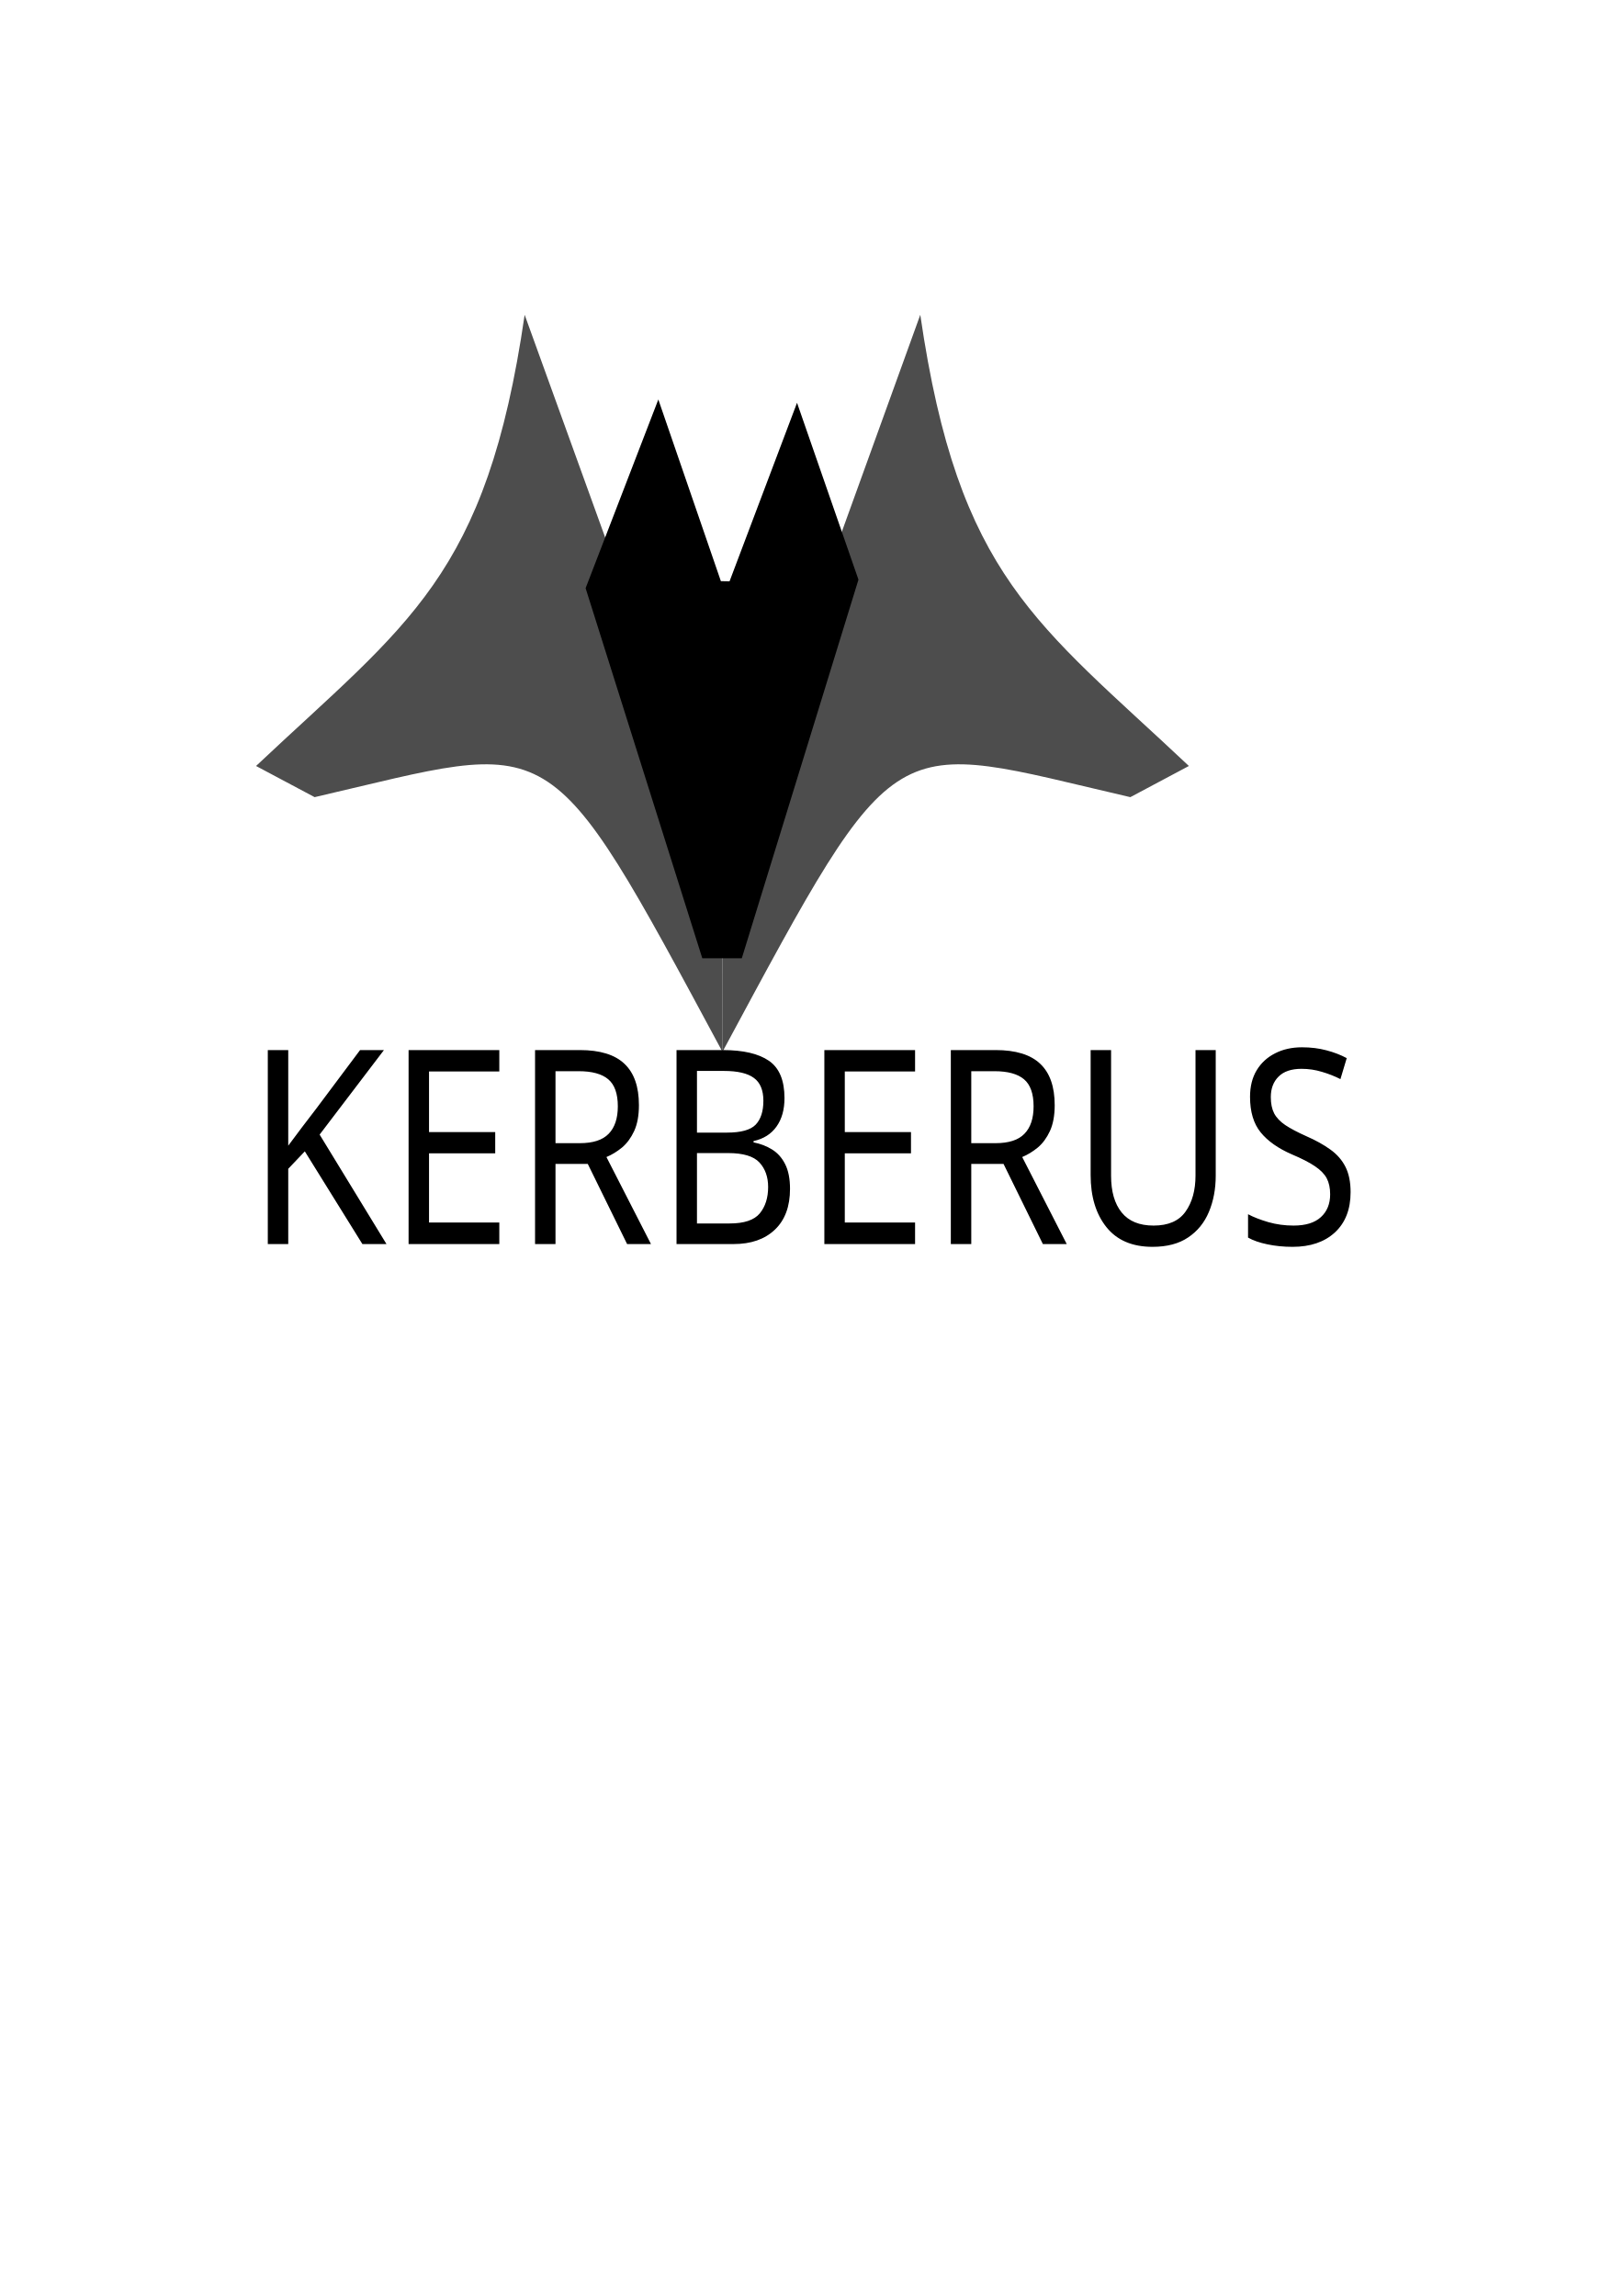
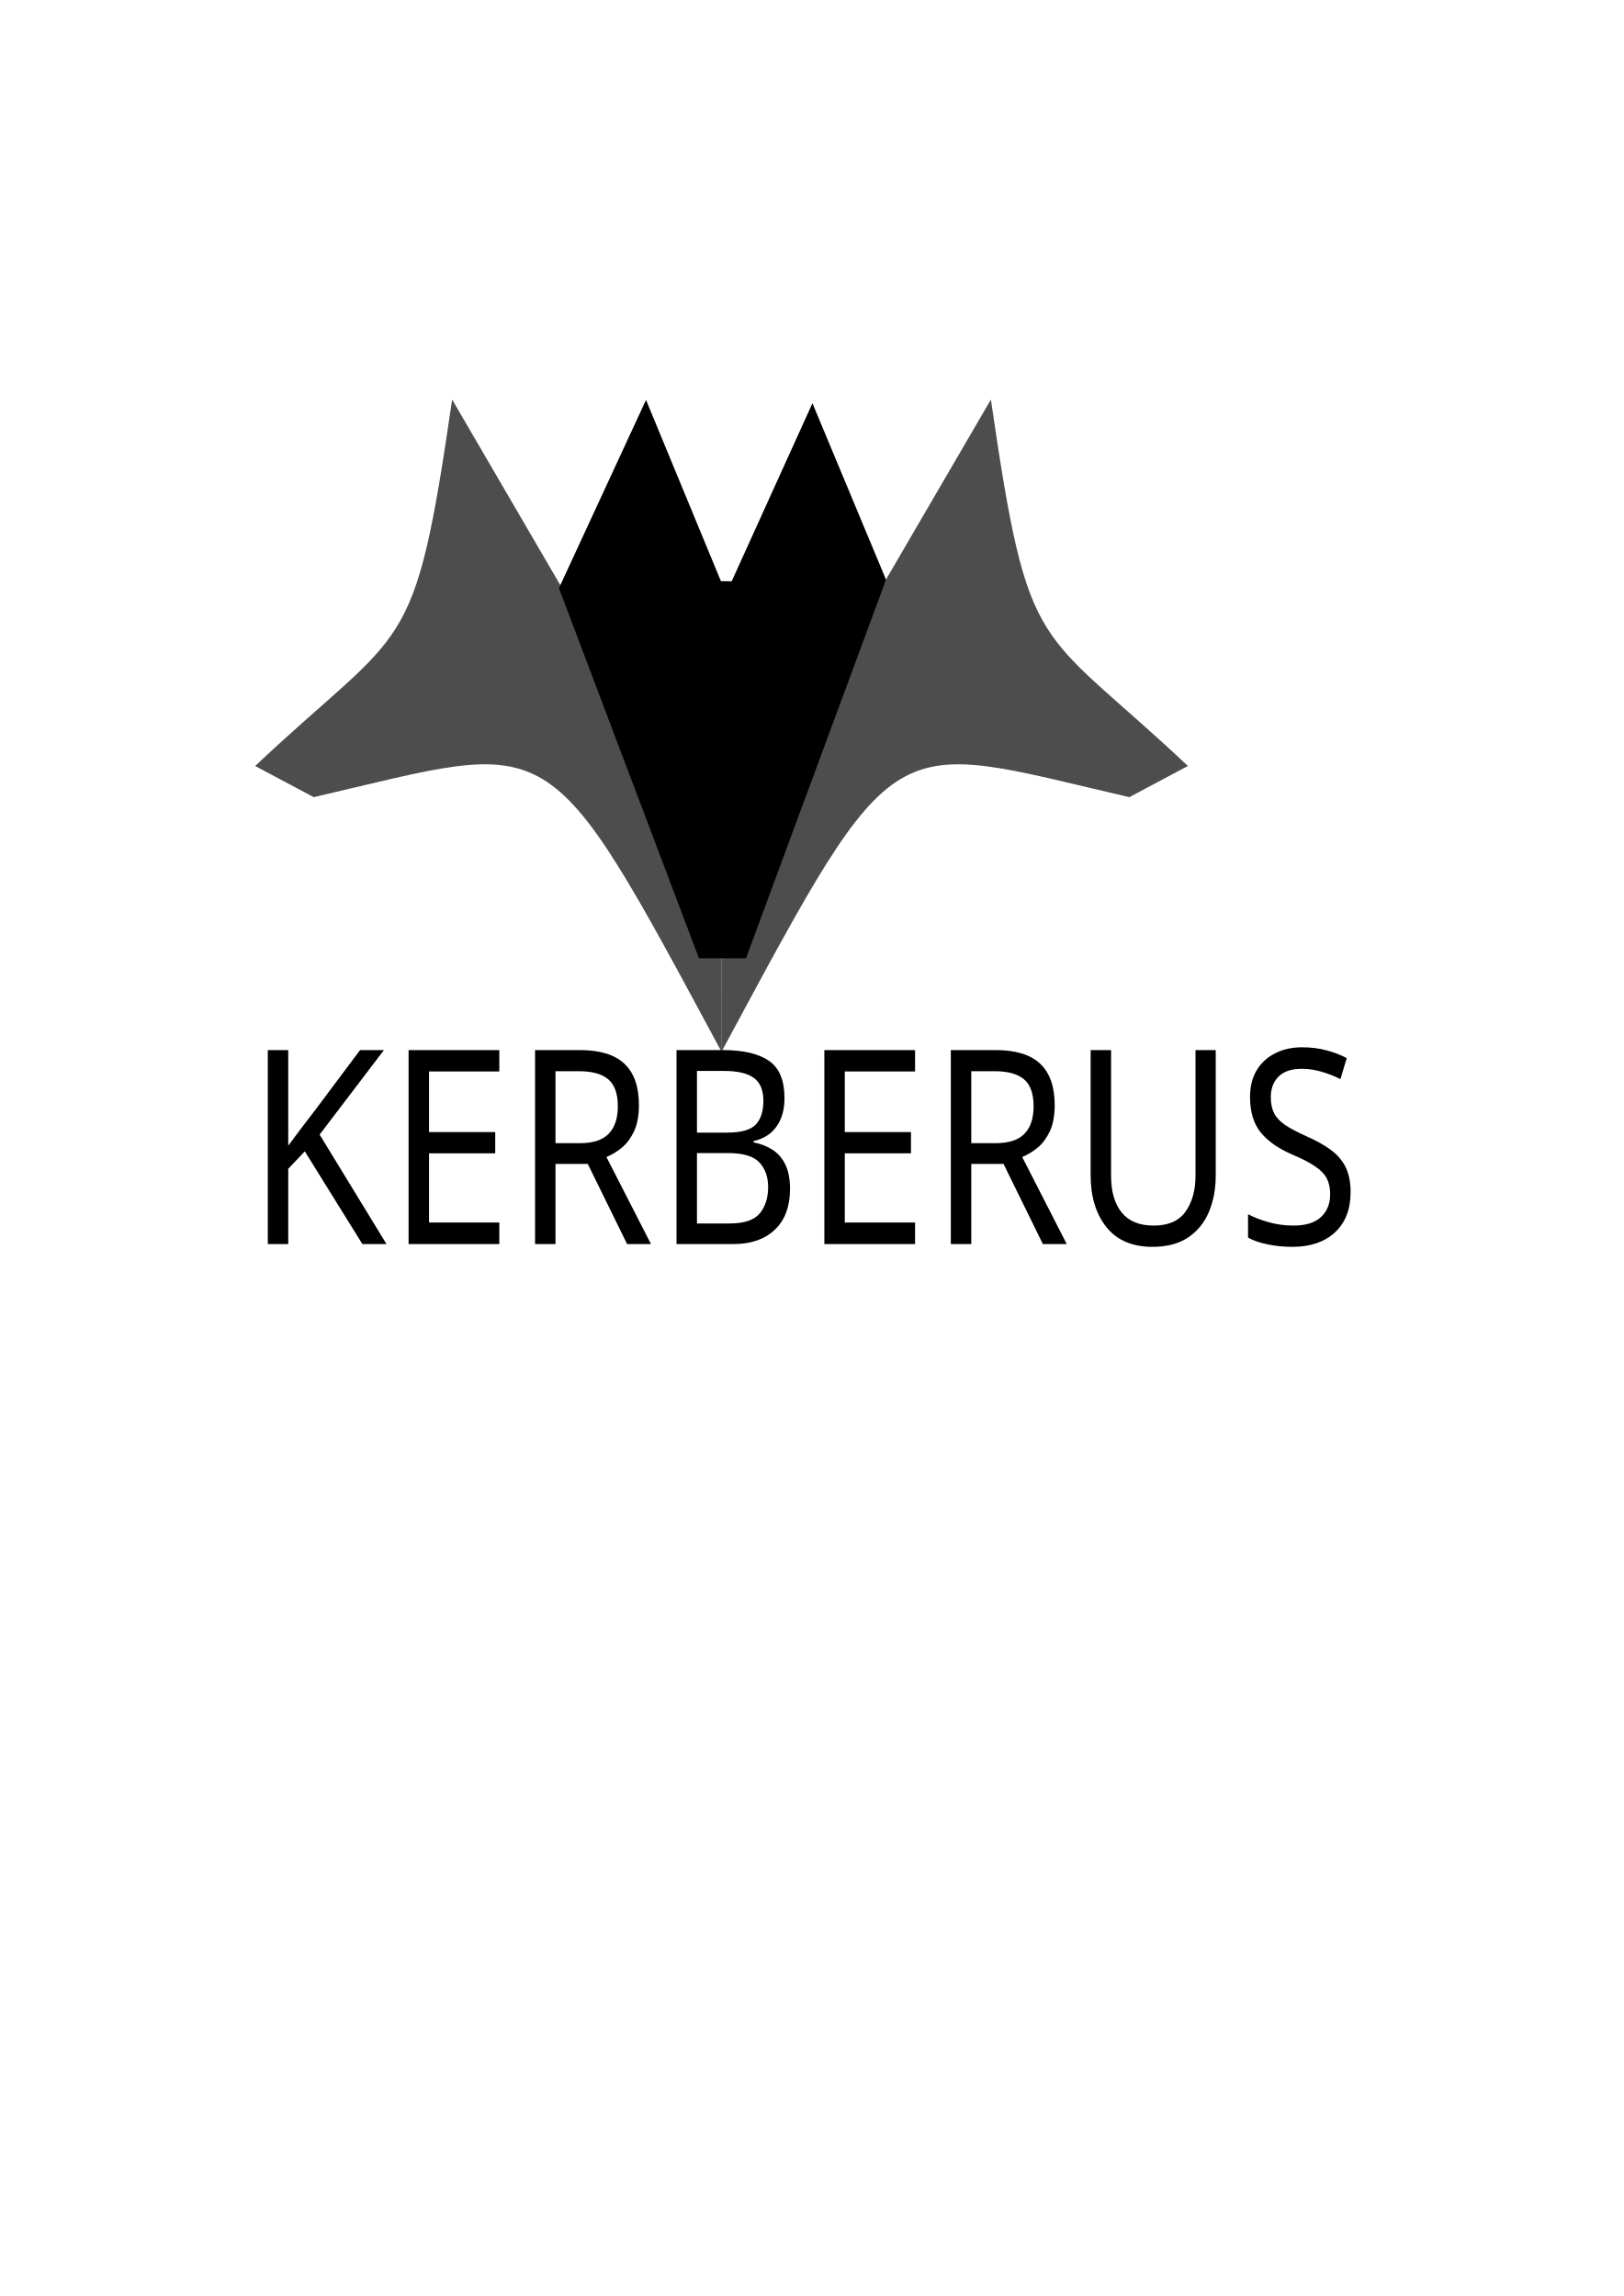
<svg xmlns="http://www.w3.org/2000/svg" width="210mm" height="297mm" viewBox="0 0 210 297" version="1.1" id="svg8">
  <defs id="defs2" />
  <g id="layer1">
-     <g id="g4579" transform="matrix(1.13343,0,0,1.13343,-4.721563,-14.52127)" style="stroke-width:0.882">
-       <path style="fill:#4d4d4d;stroke:none;stroke-width:0.233px;stroke-linecap:butt;stroke-linejoin:miter;stroke-opacity:1" d="m 133.144,103.789 6.684,-3.558 C 122.508,83.916 113.531,78.698 109.178,48.739 l -22.572,62.426 -0.007,21.702 C 106.98,94.995 105.287,97.338 133.144,103.789 Z" id="path4558" />
-       <path id="path4518" d="m 40.067,103.789 -6.684,-3.558 C 50.703,83.916 59.68,78.698 64.033,48.739 l 22.572,62.426 0.007,21.702 C 66.231,94.995 67.924,97.338 40.067,103.789 Z" style="fill:#4d4d4d;stroke:none;stroke-width:0.233px;stroke-linecap:butt;stroke-linejoin:miter;stroke-opacity:1" />
-       <path id="path4522" d="M 102.001,78.967 95.109,59.123 87.494,79.271 86.34,79.251 79.281,58.745 71.112,79.942 84.387,122.056 h 4.34 z" style="fill:#000000;stroke:#000000;stroke-width:0.233px;stroke-linecap:butt;stroke-linejoin:miter;stroke-opacity:1" />
-     </g>
+     <path id="path1389" d="m 146.061,103.117 7.575,-4.033 C 134.005,80.592 133.09,85.639 128.157,51.682 l -34.845,59.795 -0.008,24.598 C 116.405,93.149 114.486,95.804 146.061,103.117 Z" style="fill:#4d4d4d;stroke:none;stroke-width:0.265px;stroke-linecap:butt;stroke-linejoin:miter;stroke-opacity:1" />
+     <path style="fill:#4d4d4d;stroke:none;stroke-width:0.265px;stroke-linecap:butt;stroke-linejoin:miter;stroke-opacity:1" d="M 40.573,103.117 32.998,99.084 C 52.629,80.592 53.543,85.639 58.477,51.682 l 34.845,59.795 0.008,24.598 C 70.228,93.149 72.147,95.804 40.573,103.117 Z" id="path4518" />
+     <path style="fill:#000000;stroke:#000000;stroke-width:0.265px;stroke-linecap:butt;stroke-linejoin:miter;stroke-opacity:1" d="M 114.447,74.982 105.072,52.491 94.716,75.327 93.147,75.304 83.545,52.062 72.434,76.087 90.489,123.821 h 5.903 z" id="path4522" />
    <text xml:space="preserve" style="font-style:normal;font-variant:normal;font-weight:normal;font-stretch:normal;font-size:32.16px;line-height:1.25;font-family:'Microsoft Yi Baiti';-inkscape-font-specification:'Microsoft Yi Baiti, Normal';font-variant-ligatures:normal;font-variant-caps:normal;font-variant-numeric:normal;font-feature-settings:normal;text-align:start;letter-spacing:0px;word-spacing:0px;writing-mode:lr-tb;text-anchor:start;fill:#000000;fill-opacity:1;stroke:none;stroke-width:2.365;stroke-miterlimit:4;stroke-dasharray:none" x="34.741" y="147.196" id="text4562" transform="scale(0.9146756,1.093284)">
      <tspan id="tspan4560" x="34.741" y="147.196" style="font-style:normal;font-variant:normal;font-weight:normal;font-stretch:normal;font-size:32.16px;font-family:'Microsoft Yi Baiti';-inkscape-font-specification:'Microsoft Yi Baiti, Normal';font-variant-ligatures:normal;font-variant-caps:normal;font-variant-numeric:normal;font-feature-settings:normal;text-align:start;writing-mode:lr-tb;text-anchor:start;fill:#000000;stroke:none;stroke-width:2.365;stroke-miterlimit:4;stroke-dasharray:none">KERBERUS</tspan>
    </text>
  </g>
</svg>
